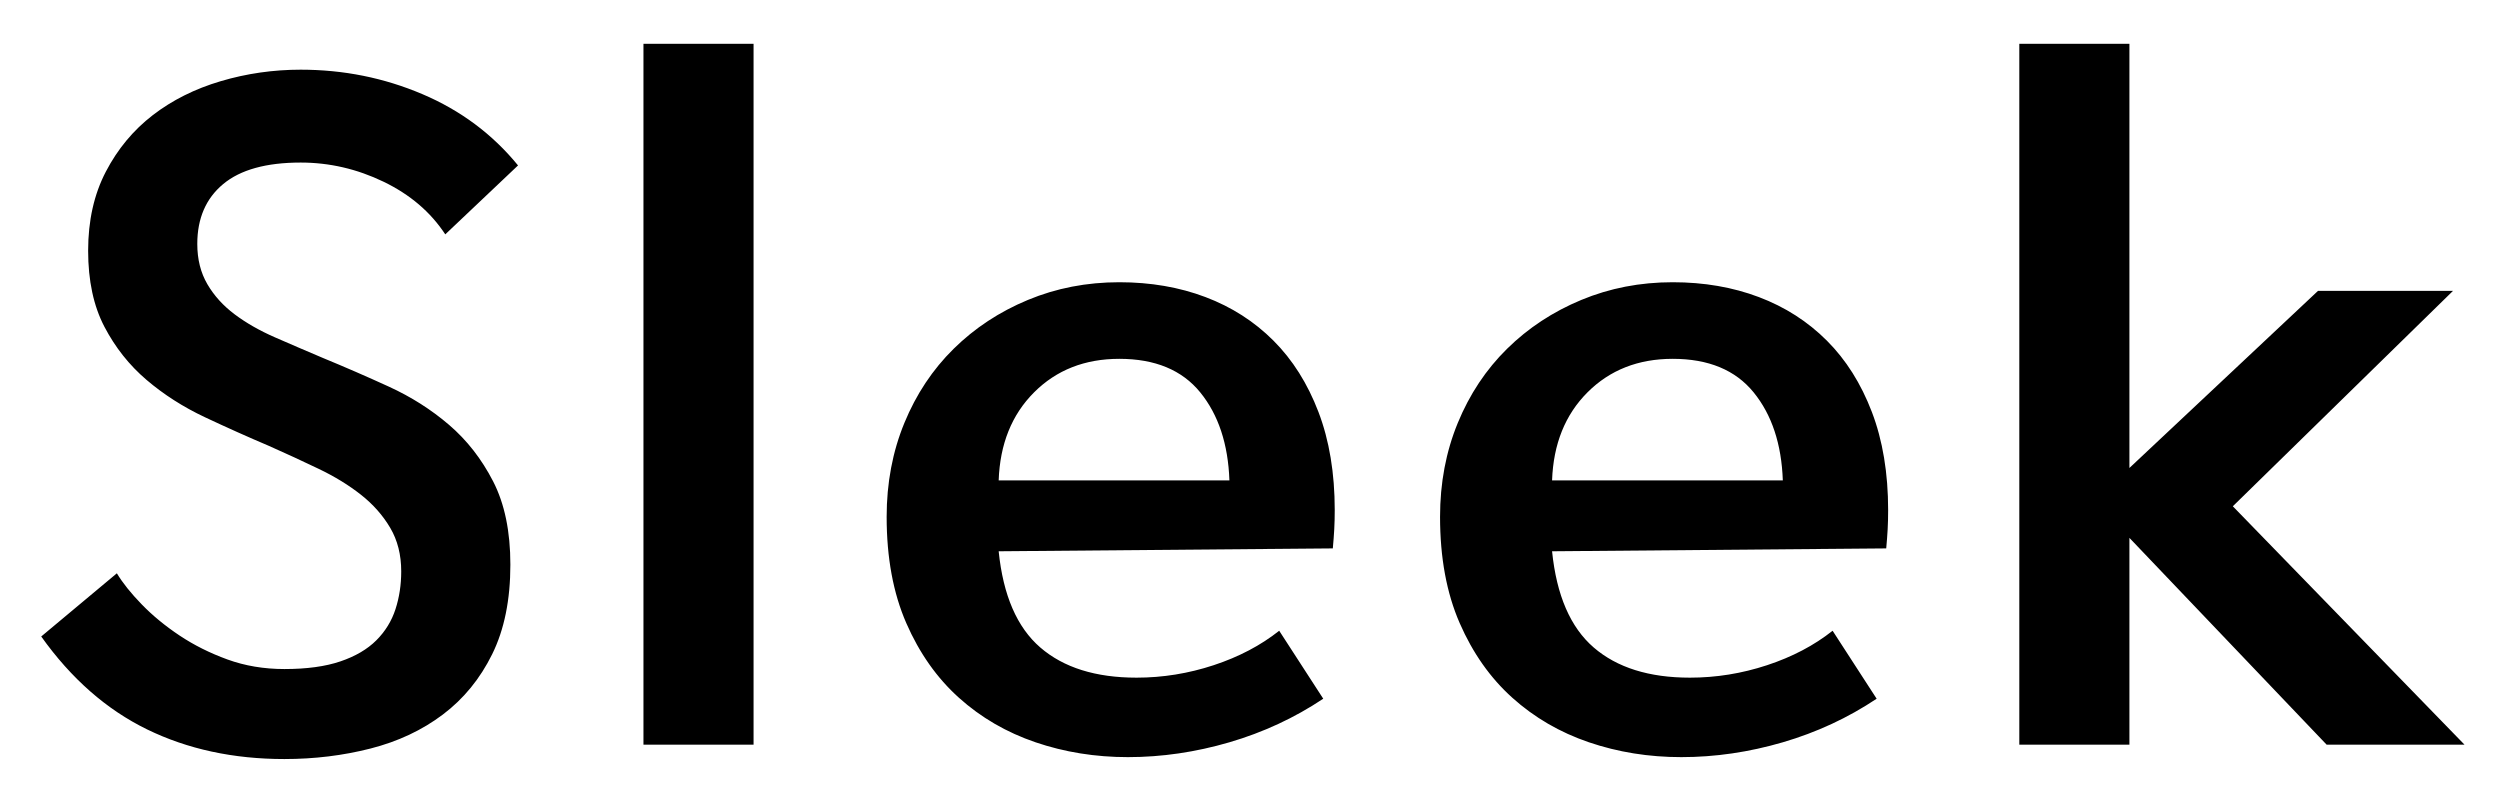
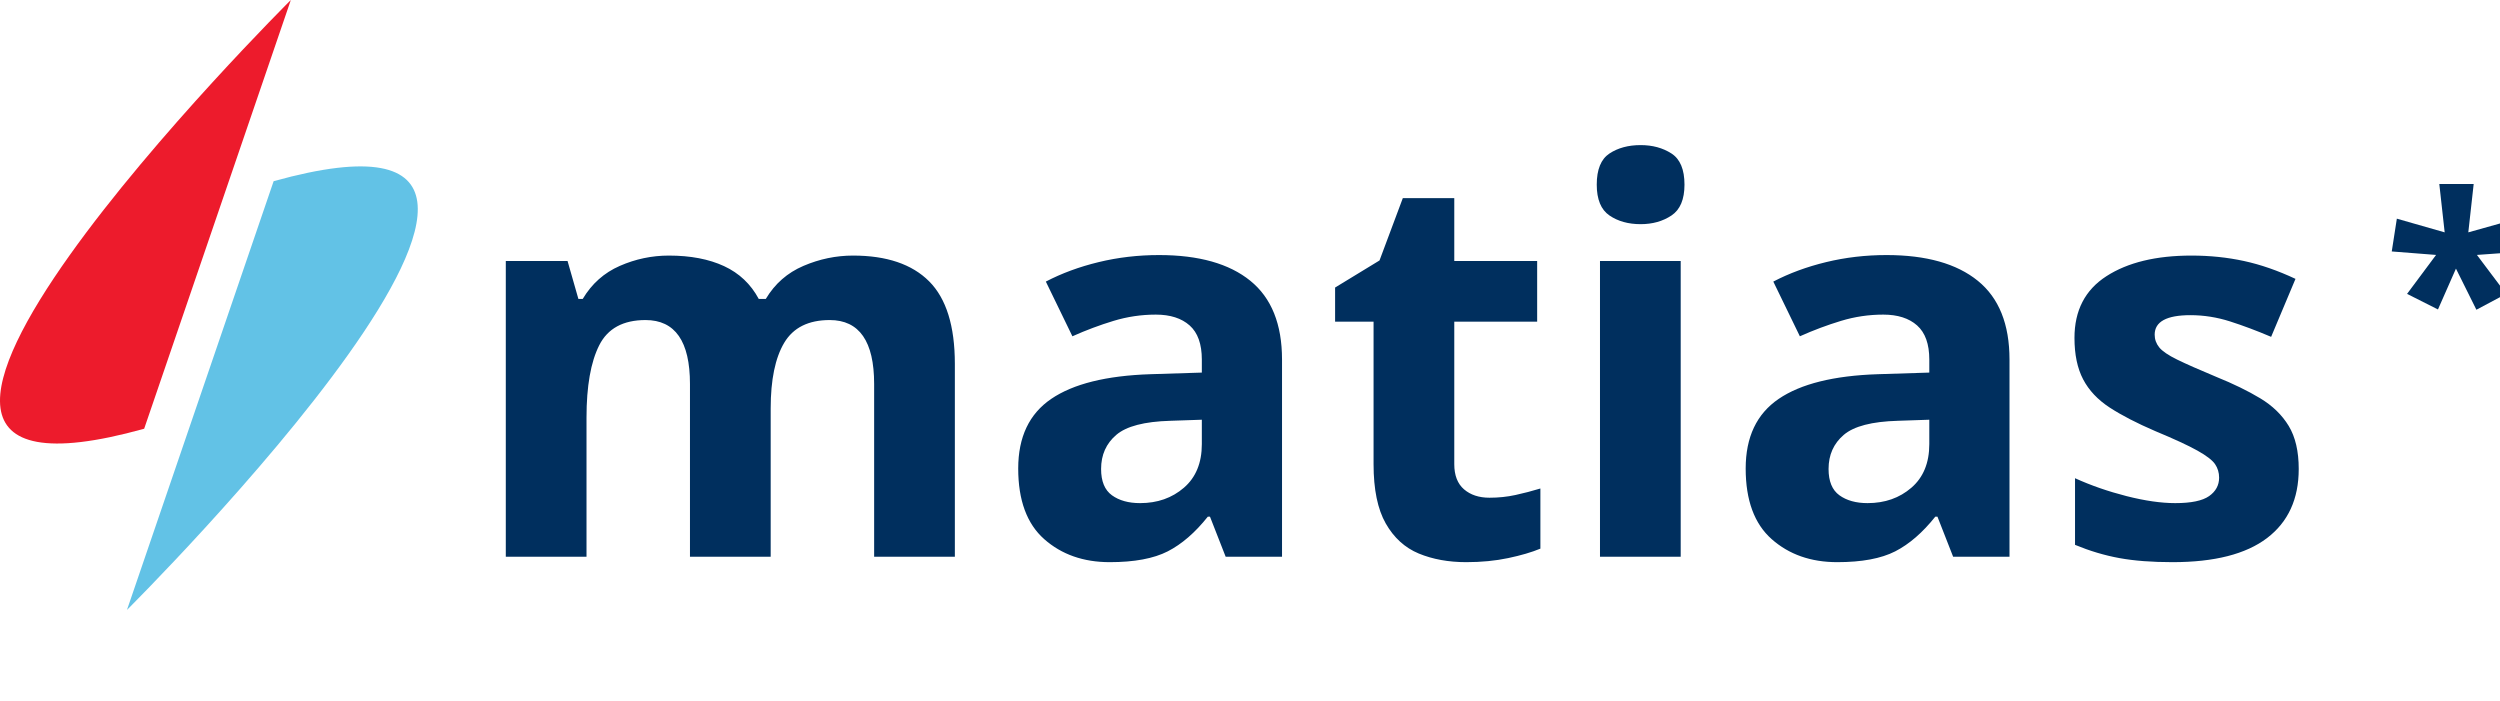
- <svg xmlns="http://www.w3.org/2000/svg" class="logo" viewBox="0 0 47 15" version="1.1">
-   <g id="logo" transform="translate(-113, -89)">
-     <path d="M114.657,93.712 C114.657,93.148 114.768,92.653 114.99,92.227 C115.212,91.801 115.506,91.447 115.872,91.165 C116.238,90.883 116.664,90.67 117.15,90.526 C117.636,90.382 118.137,90.31 118.653,90.31 C119.457,90.31 120.219,90.463 120.939,90.769 C121.659,91.075 122.259,91.522 122.739,92.11 L121.371,93.406 C121.095,92.986 120.708,92.656 120.21,92.416 C119.712,92.176 119.193,92.056 118.653,92.056 C118.005,92.056 117.519,92.191 117.195,92.461 C116.871,92.731 116.709,93.106 116.709,93.586 C116.709,93.874 116.772,94.126 116.898,94.342 C117.024,94.558 117.195,94.747 117.411,94.909 C117.627,95.071 117.879,95.215 118.167,95.341 C118.455,95.467 118.755,95.596 119.067,95.728 C119.475,95.896 119.889,96.076 120.309,96.268 C120.729,96.46 121.107,96.7 121.443,96.988 C121.779,97.276 122.055,97.63 122.271,98.05 C122.487,98.47 122.595,98.992 122.595,99.616 C122.595,100.276 122.481,100.837 122.253,101.299 C122.025,101.761 121.716,102.139 121.326,102.433 C120.936,102.727 120.483,102.94 119.967,103.072 C119.451,103.204 118.911,103.27 118.347,103.27 C117.387,103.27 116.526,103.084 115.764,102.712 C115.002,102.34 114.339,101.758 113.775,100.966 L115.197,99.778 C115.305,99.958 115.461,100.153 115.665,100.363 C115.869,100.573 116.106,100.768 116.376,100.948 C116.646,101.128 116.946,101.278 117.276,101.398 C117.606,101.518 117.963,101.578 118.347,101.578 C118.767,101.578 119.118,101.53 119.4,101.434 C119.682,101.338 119.907,101.206 120.075,101.038 C120.243,100.87 120.363,100.675 120.435,100.453 C120.507,100.231 120.543,99.994 120.543,99.742 C120.543,99.43 120.474,99.157 120.336,98.923 C120.198,98.689 120.015,98.482 119.787,98.302 C119.559,98.122 119.295,97.96 118.995,97.816 C118.695,97.672 118.383,97.528 118.059,97.384 C117.663,97.216 117.261,97.036 116.853,96.844 C116.445,96.652 116.079,96.418 115.755,96.142 C115.431,95.866 115.167,95.533 114.963,95.143 C114.759,94.753 114.657,94.276 114.657,93.712 Z M127.167,89.824 L127.167,103 L125.097,103 L125.097,89.824 L127.167,89.824 Z M131.775,99.364 C131.859,100.192 132.12,100.795 132.558,101.173 C132.996,101.551 133.599,101.74 134.367,101.74 C134.859,101.74 135.342,101.662 135.816,101.506 C136.29,101.35 136.701,101.134 137.049,100.858 L137.877,102.136 C137.337,102.496 136.749,102.769 136.113,102.955 C135.477,103.141 134.841,103.234 134.205,103.234 C133.593,103.234 133.014,103.141 132.468,102.955 C131.922,102.769 131.442,102.49 131.028,102.118 C130.614,101.746 130.284,101.278 130.038,100.714 C129.792,100.15 129.669,99.484 129.669,98.716 C129.669,98.08 129.78,97.492 130.002,96.952 C130.224,96.412 130.533,95.947 130.929,95.557 C131.325,95.167 131.79,94.861 132.324,94.639 C132.858,94.417 133.431,94.306 134.043,94.306 C134.631,94.306 135.171,94.399 135.663,94.585 C136.155,94.771 136.581,95.044 136.941,95.404 C137.301,95.764 137.583,96.211 137.787,96.745 C137.991,97.279 138.093,97.894 138.093,98.59 C138.093,98.722 138.09,98.842 138.084,98.95 C138.078,99.058 138.069,99.178 138.057,99.31 L131.775,99.364 Z M134.043,95.746 C133.395,95.746 132.861,95.956 132.441,96.376 C132.021,96.796 131.799,97.348 131.775,98.032 L136.113,98.032 C136.089,97.348 135.906,96.796 135.564,96.376 C135.222,95.956 134.715,95.746 134.043,95.746 Z M142.179,99.364 C142.263,100.192 142.524,100.795 142.962,101.173 C143.4,101.551 144.003,101.74 144.771,101.74 C145.263,101.74 145.746,101.662 146.22,101.506 C146.694,101.35 147.105,101.134 147.453,100.858 L148.281,102.136 C147.741,102.496 147.153,102.769 146.517,102.955 C145.881,103.141 145.245,103.234 144.609,103.234 C143.997,103.234 143.418,103.141 142.872,102.955 C142.326,102.769 141.846,102.49 141.432,102.118 C141.018,101.746 140.688,101.278 140.442,100.714 C140.196,100.15 140.073,99.484 140.073,98.716 C140.073,98.08 140.184,97.492 140.406,96.952 C140.628,96.412 140.937,95.947 141.333,95.557 C141.729,95.167 142.194,94.861 142.728,94.639 C143.262,94.417 143.835,94.306 144.447,94.306 C145.035,94.306 145.575,94.399 146.067,94.585 C146.559,94.771 146.985,95.044 147.345,95.404 C147.705,95.764 147.987,96.211 148.191,96.745 C148.395,97.279 148.497,97.894 148.497,98.59 C148.497,98.722 148.494,98.842 148.488,98.95 C148.482,99.058 148.473,99.178 148.461,99.31 L142.179,99.364 Z M144.447,95.746 C143.799,95.746 143.265,95.956 142.845,96.376 C142.425,96.796 142.203,97.348 142.179,98.032 L146.517,98.032 C146.493,97.348 146.31,96.796 145.968,96.376 C145.626,95.956 145.119,95.746 144.447,95.746 Z M153.033,89.824 L153.033,97.798 L156.579,94.468 L159.117,94.468 L154.977,98.518 L159.333,103 L156.741,103 L153.033,99.112 L153.033,103 L150.963,103 L150.963,89.824 L153.033,89.824 Z" id="Sleek" />
+ <svg xmlns="http://www.w3.org/2000/svg" viewBox="0 0 1135.37 318.29">
+   <defs>
+     <style>.cls-1{font-size:246px;}.cls-1,.cls-4{fill:#002f5e;font-family:Montserrat-Bold, Montserrat;font-weight:700;}.cls-2{fill:#ed1b2c;}.cls-3{fill:#62c2e6;}.cls-4{font-size:122px;}</style>
+   </defs>
+   <g id="레이어_2" data-name="레이어 2">
+     <g id="레이어_1-2" data-name="레이어 1">
+       <text class="cls-1" transform="translate(210.52 252.85)">matias</text>
+       <path class="cls-2" d="M132.08,0S-113.86,244.63,65.47,194.71" />
+       <path class="cls-3" d="M57.66,277S303.6,32.37,124.27,82.29" />
+       <text class="cls-4" transform="translate(1082.43 176.29)">*</text>
+     </g>
  </g>
</svg>
